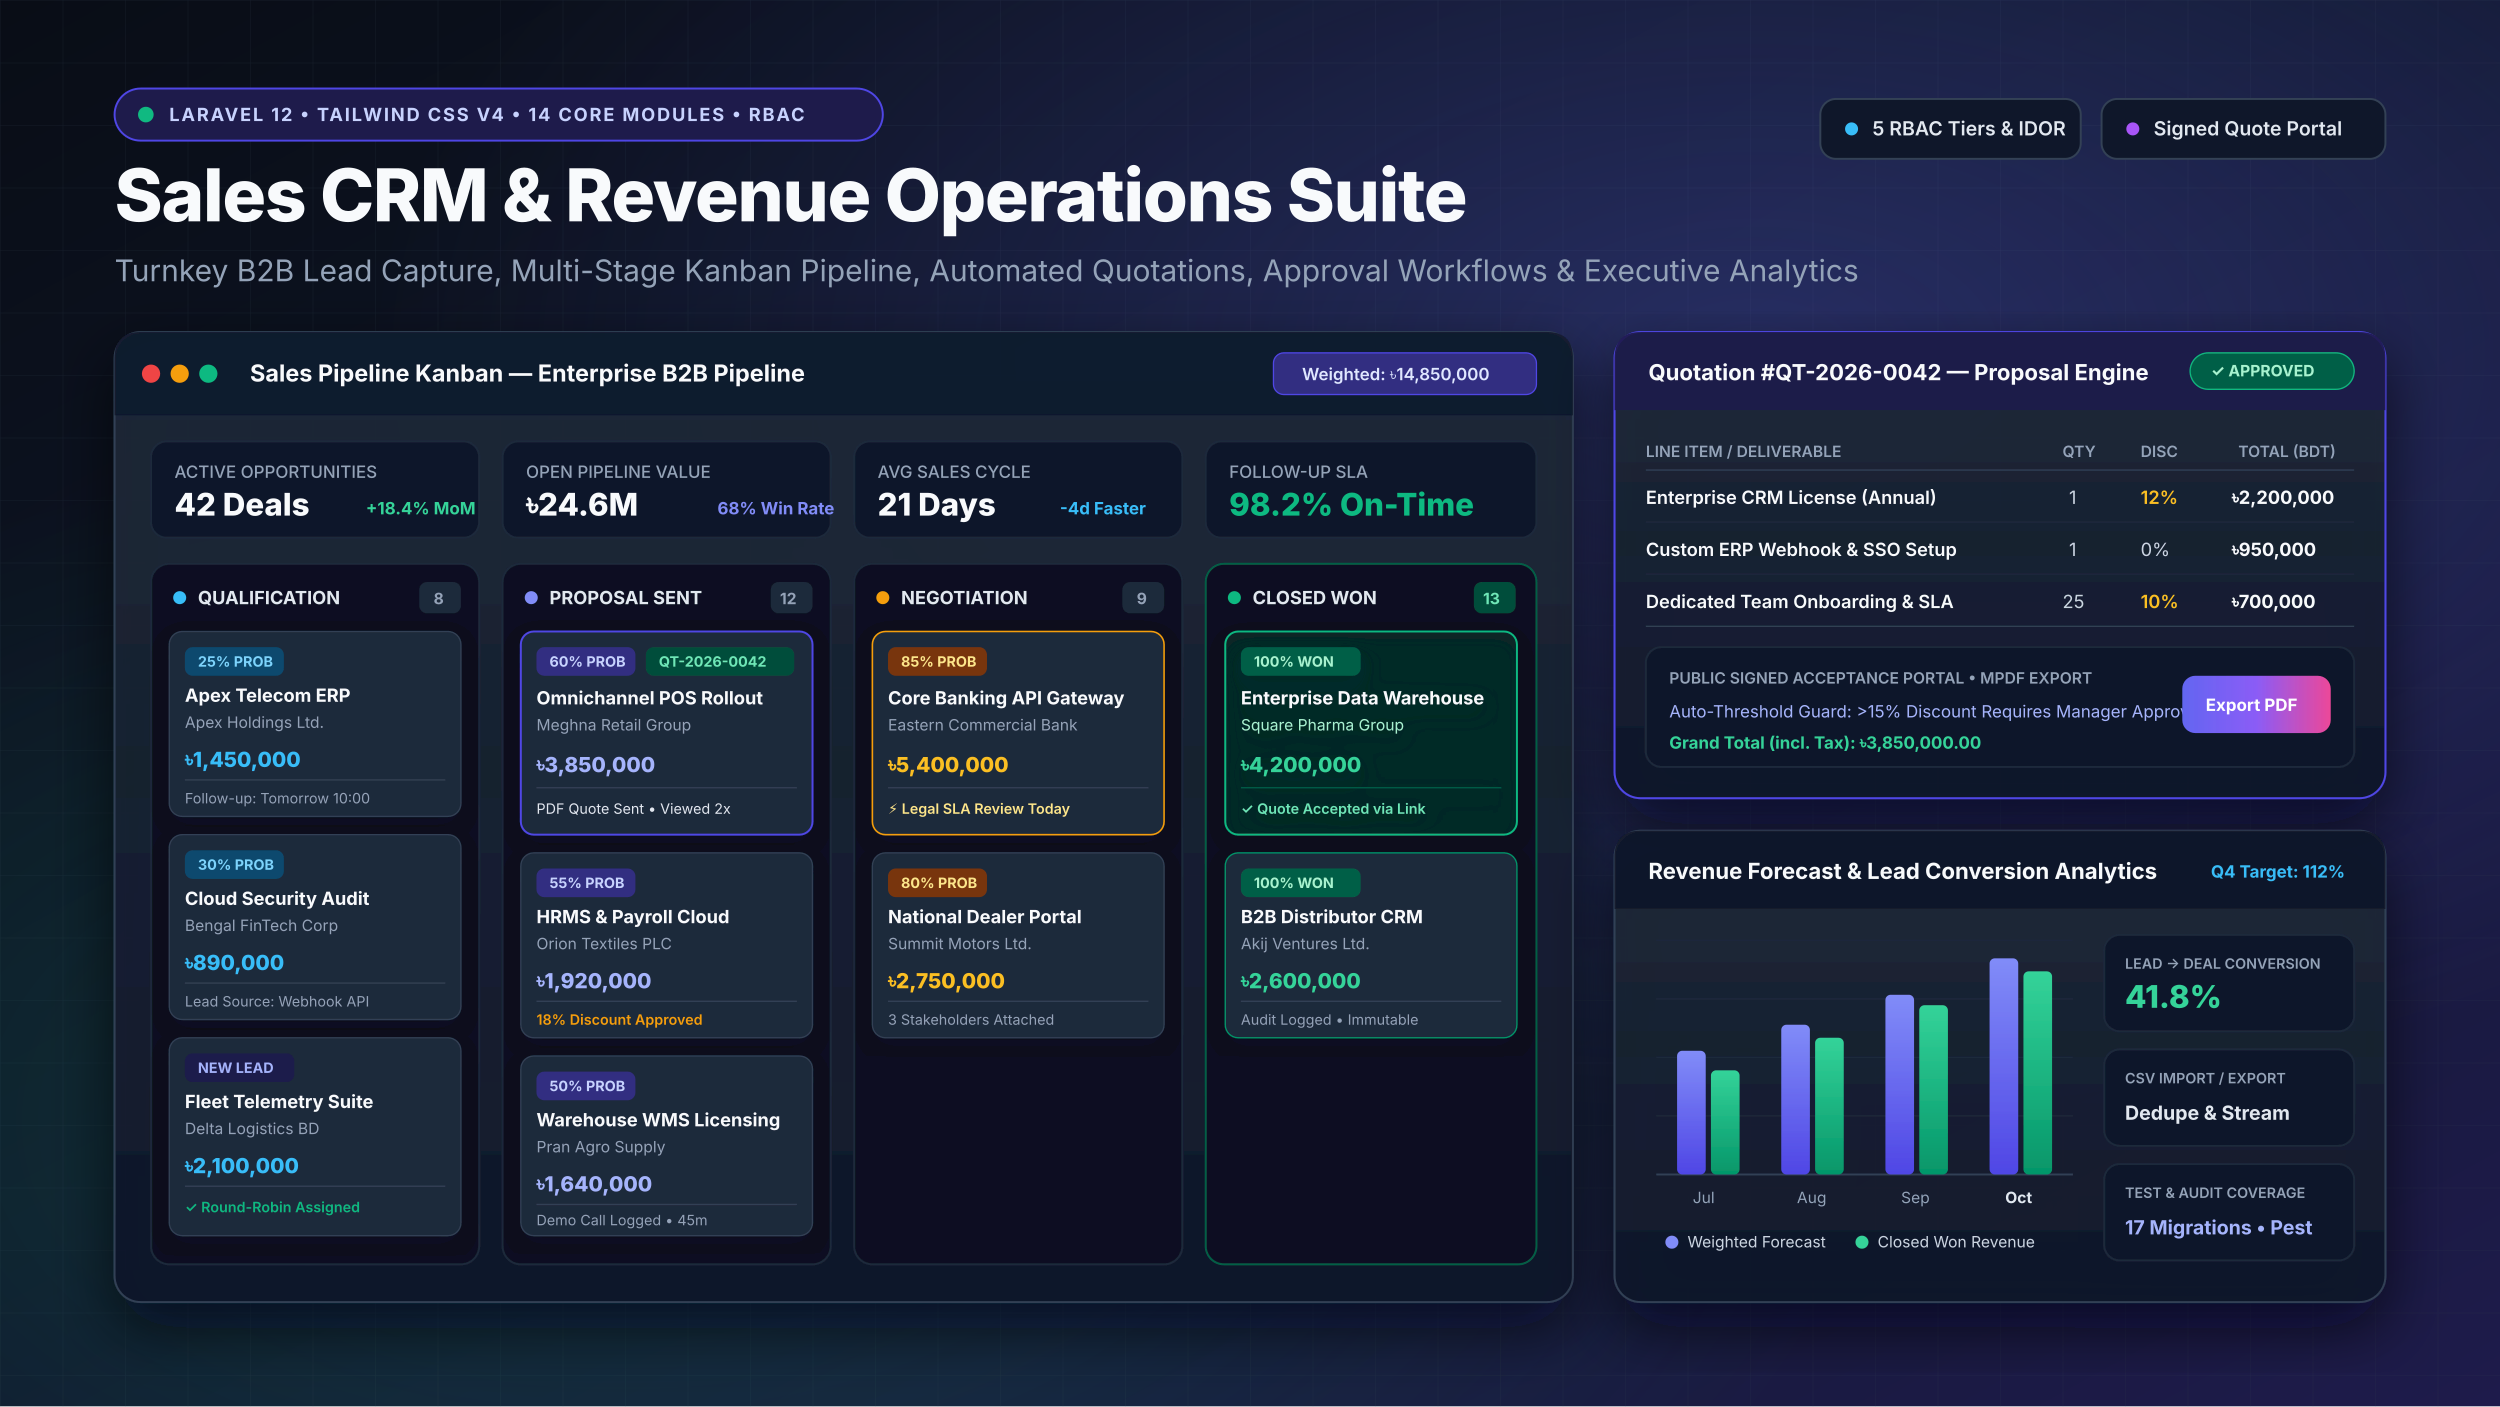
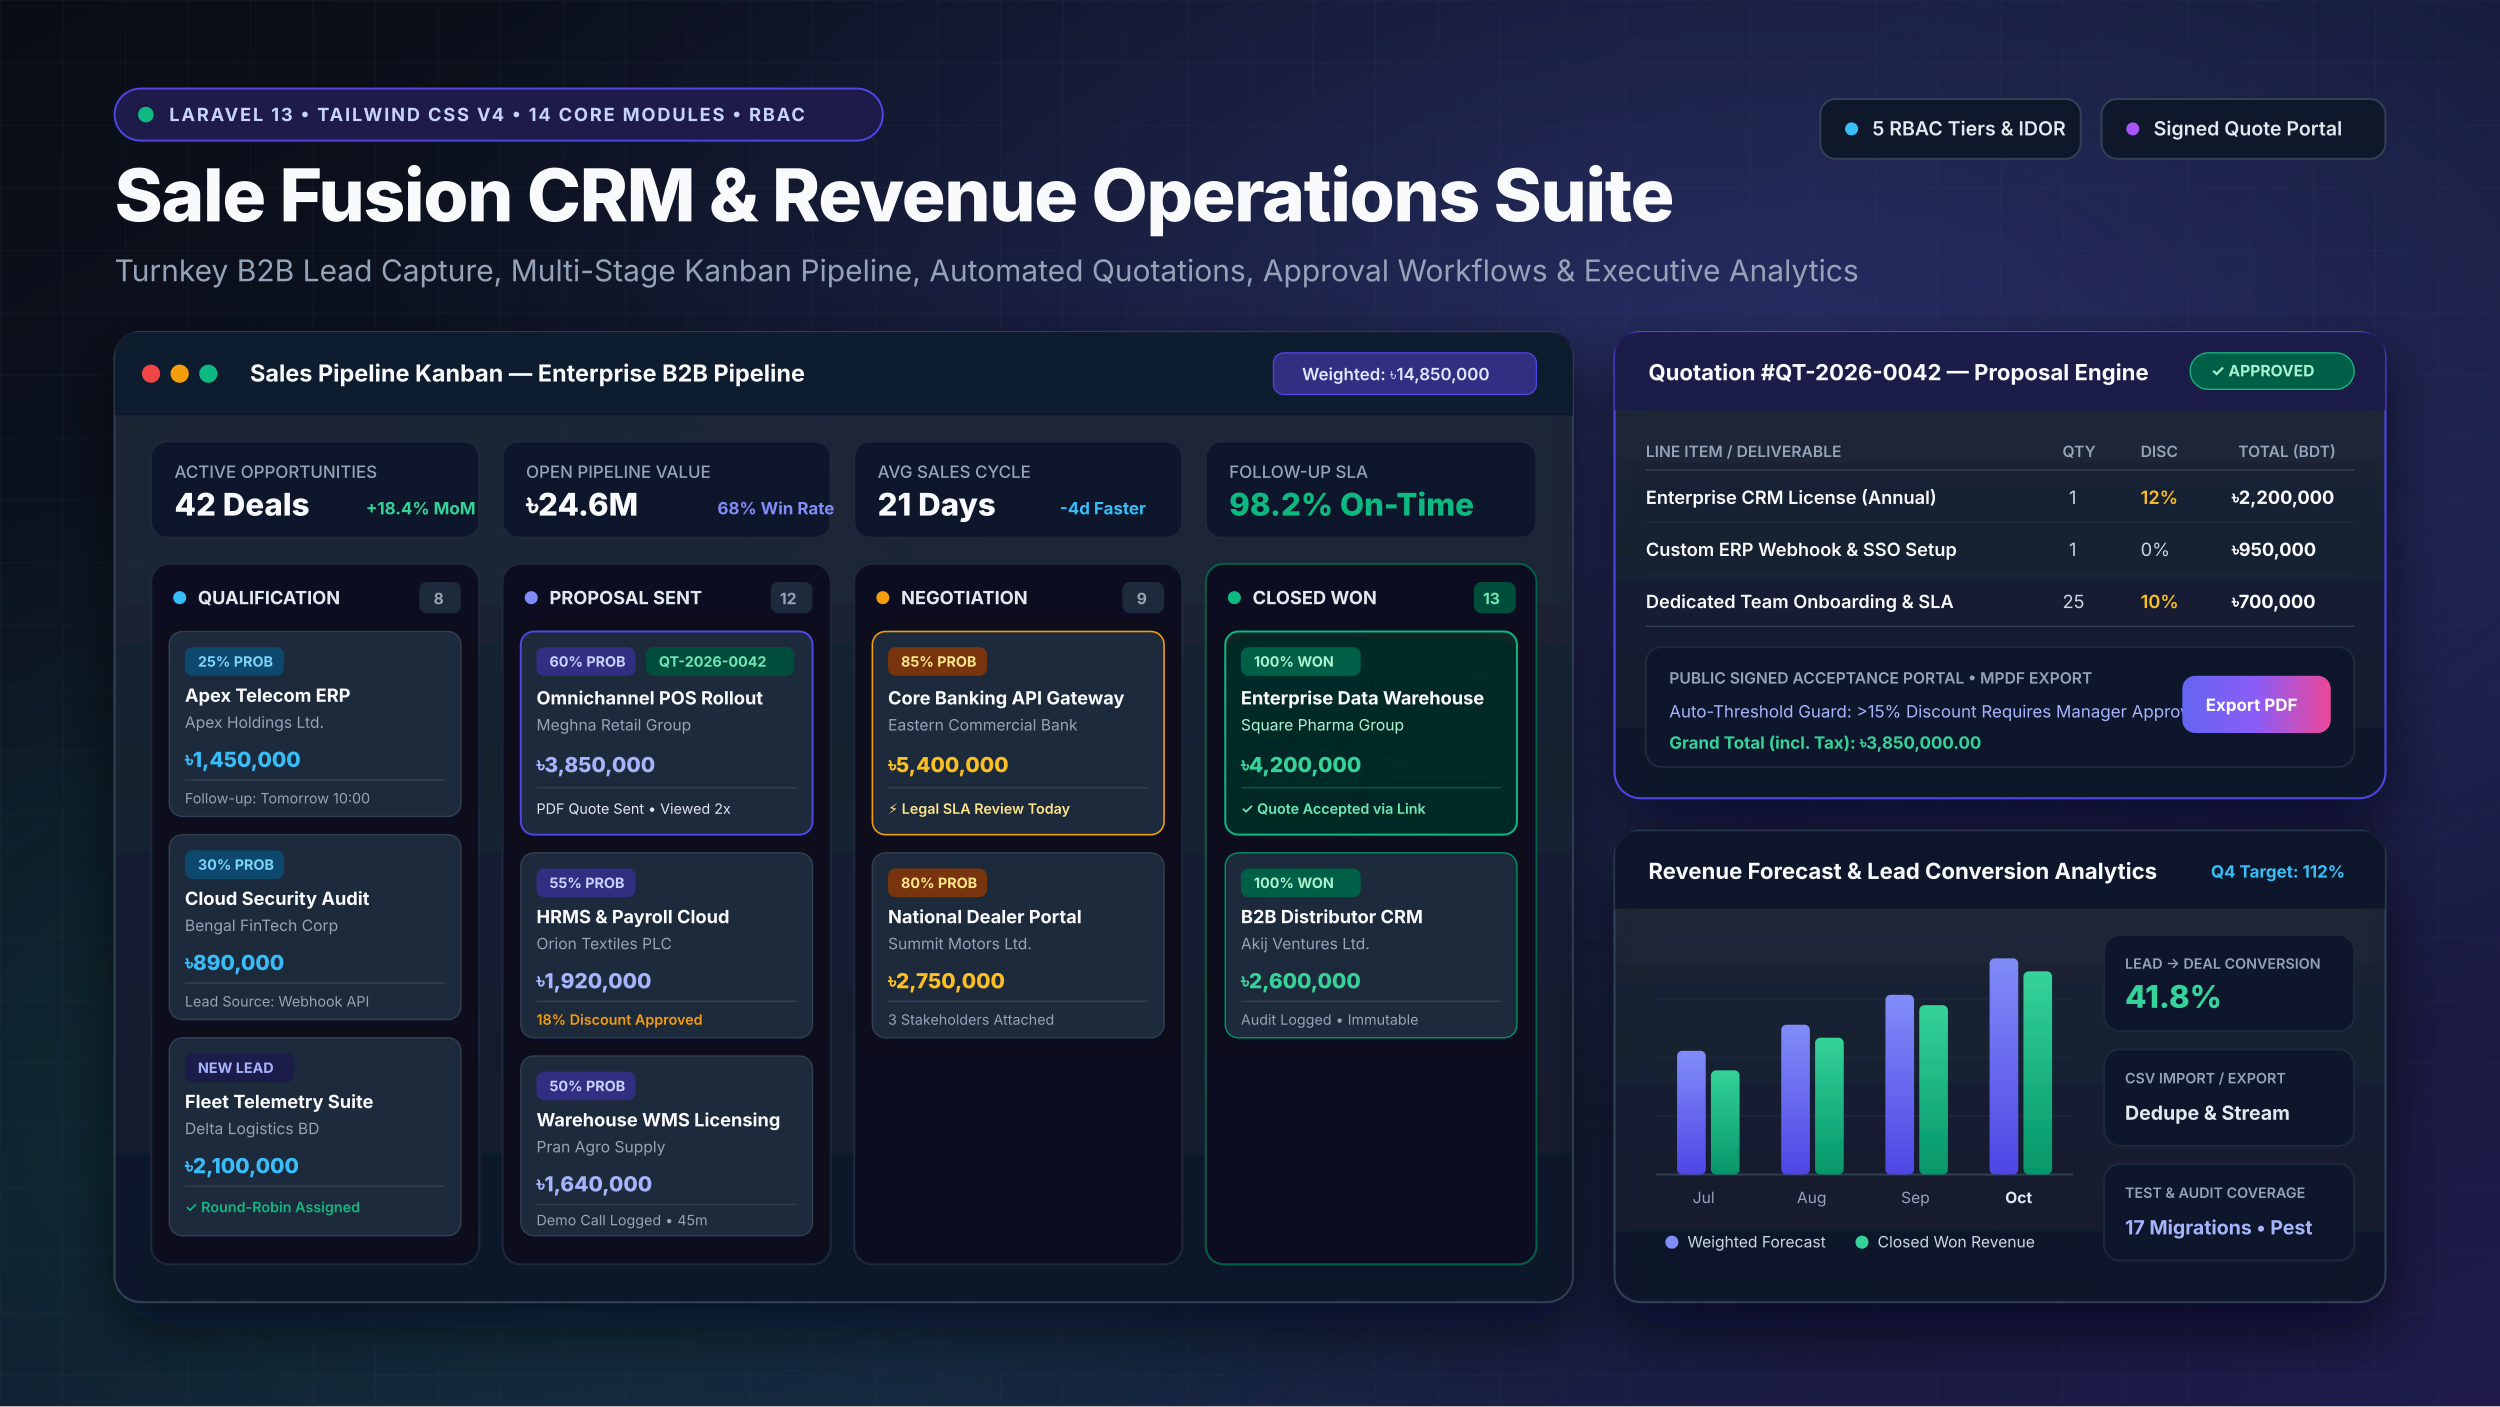
- <svg xmlns="http://www.w3.org/2000/svg" viewBox="0 0 1920 1080" width="1920" height="1080" role="img" aria-label="Sales CRM Marketplace Cover Banner">
+ <svg xmlns="http://www.w3.org/2000/svg" viewBox="0 0 1920 1080" width="1920" height="1080" role="img" aria-label="Sale Fusion CRM Marketplace Cover Banner">
  <defs>
    <linearGradient id="bgGrad" x1="0%" y1="0%" x2="100%" y2="100%">
      <stop offset="0%" stop-color="#090D16" />
      <stop offset="45%" stop-color="#0F172A" />
      <stop offset="100%" stop-color="#1E1B4B" />
    </linearGradient>
    <radialGradient id="glowIndigo" cx="70%" cy="25%" r="55%">
      <stop offset="0%" stop-color="#6366F1" stop-opacity="0.28" />
      <stop offset="100%" stop-color="#6366F1" stop-opacity="0" />
    </radialGradient>
    <radialGradient id="glowEmerald" cx="25%" cy="80%" r="50%">
      <stop offset="0%" stop-color="#10B981" stop-opacity="0.18" />
      <stop offset="100%" stop-color="#10B981" stop-opacity="0" />
    </radialGradient>
    <linearGradient id="cardGrad" x1="0%" y1="0%" x2="0%" y2="100%">
      <stop offset="0%" stop-color="#1E293B" stop-opacity="0.92" />
      <stop offset="100%" stop-color="#0F172A" stop-opacity="0.96" />
    </linearGradient>
    <linearGradient id="accentGrad" x1="0%" y1="0%" x2="100%" y2="0%">
      <stop offset="0%" stop-color="#6366F1" />
      <stop offset="50%" stop-color="#8B5CF6" />
      <stop offset="100%" stop-color="#EC4899" />
    </linearGradient>
    <linearGradient id="barGrad1" x1="0%" y1="0%" x2="0%" y2="100%">
      <stop offset="0%" stop-color="#818CF8" />
      <stop offset="100%" stop-color="#4F46E5" />
    </linearGradient>
    <linearGradient id="barGrad2" x1="0%" y1="0%" x2="0%" y2="100%">
      <stop offset="0%" stop-color="#34D399" />
      <stop offset="100%" stop-color="#059669" />
    </linearGradient>
    <filter id="shadowLg" x="-10%" y="-10%" width="125%" height="125%">
      <feDropShadow dx="0" dy="20" stdDeviation="24" flood-color="#020617" flood-opacity="0.65" />
    </filter>
    <filter id="shadowSm" x="-10%" y="-10%" width="120%" height="120%">
      <feDropShadow dx="0" dy="6" stdDeviation="8" flood-color="#020617" flood-opacity="0.4" />
    </filter>
    <pattern id="grid" width="48" height="48" patternUnits="userSpaceOnUse">
      <path d="M 48 0 L 0 0 0 48" fill="none" stroke="#334155" stroke-width="0.6" stroke-opacity="0.35" />
    </pattern>
  </defs>
  <rect width="1920" height="1080" fill="url(#bgGrad)" />
  <rect width="1920" height="1080" fill="url(#grid)" />
  <rect width="1920" height="1080" fill="url(#glowIndigo)" />
  <rect width="1920" height="1080" fill="url(#glowEmerald)" />
  <g transform="translate(88, 68)">
    <rect x="0" y="0" width="590" height="40" rx="20" fill="#1E1B4B" stroke="#4F46E5" stroke-width="1.5" />
    <circle cx="24" cy="20" r="6" fill="#10B981" />
-     <text x="42" y="25" fill="#C7D2FE" font-family="Inter, system-ui, -apple-system, sans-serif" font-size="14" font-weight="700" letter-spacing="1.4">LARAVEL 12 • TAILWIND CSS V4 • 14 CORE MODULES • RBAC</text>
-     <text x="0" y="102" fill="#F8FAFC" font-family="Inter, system-ui, -apple-system, sans-serif" font-size="56" font-weight="800" letter-spacing="-1">Sales CRM &amp; Revenue Operations Suite</text>
+     <text x="42" y="25" fill="#C7D2FE" font-family="Inter, system-ui, -apple-system, sans-serif" font-size="14" font-weight="700" letter-spacing="1.4">LARAVEL 13 • TAILWIND CSS V4 • 14 CORE MODULES • RBAC</text>
+     <text x="0" y="102" fill="#F8FAFC" font-family="Inter, system-ui, -apple-system, sans-serif" font-size="56" font-weight="800" letter-spacing="-1">Sale Fusion CRM &amp; Revenue Operations Suite</text>
    <text x="0" y="148" fill="#94A3B8" font-family="Inter, system-ui, -apple-system, sans-serif" font-size="23" font-weight="400">Turnkey B2B Lead Capture, Multi-Stage Kanban Pipeline, Automated Quotations, Approval Workflows &amp; Executive Analytics</text>
    <g transform="translate(1310, 8)">
      <rect x="0" y="0" width="200" height="46" rx="12" fill="#0F172A" stroke="#334155" stroke-width="1.5" />
      <circle cx="24" cy="23" r="5" fill="#38BDF8" />
      <text x="40" y="28" fill="#E2E8F0" font-family="Inter, system-ui, sans-serif" font-size="15" font-weight="600">5 RBAC Tiers &amp; IDOR</text>
      <rect x="216" y="0" width="218" height="46" rx="12" fill="#0F172A" stroke="#334155" stroke-width="1.5" />
      <circle cx="240" cy="23" r="5" fill="#A855F7" />
      <text x="256" y="28" fill="#E2E8F0" font-family="Inter, system-ui, sans-serif" font-size="15" font-weight="600">Signed Quote Portal</text>
    </g>
  </g>
  <g transform="translate(88, 255)" filter="url(#shadowLg)">
    <rect x="0" y="0" width="1120" height="745" rx="20" fill="url(#cardGrad)" stroke="#334155" stroke-width="1.5" />
    <path d="M 0 20 Q 0 0 20 0 L 1100 0 Q 1120 0 1120 20 L 1120 64 L 0 64 Z" fill="#0F172A" opacity="0.85" />
    <circle cx="28" cy="32" r="7" fill="#EF4444" />
    <circle cx="50" cy="32" r="7" fill="#F59E0B" />
    <circle cx="72" cy="32" r="7" fill="#10B981" />
    <text x="104" y="38" fill="#F8FAFC" font-family="Inter, system-ui, sans-serif" font-size="18" font-weight="700">Sales Pipeline Kanban — Enterprise B2B Pipeline</text>
    <rect x="890" y="16" width="202" height="32" rx="8" fill="#312E81" stroke="#4F46E5" stroke-width="1" />
    <text x="912" y="37" fill="#E0E7FF" font-family="Inter, system-ui, sans-serif" font-size="13" font-weight="600">Weighted: ৳14,850,000</text>
    <g transform="translate(28, 84)">
      <rect x="0" y="0" width="252" height="74" rx="12" fill="#0F172A" stroke="#1E293B" stroke-width="1.5" />
      <text x="18" y="28" fill="#94A3B8" font-family="Inter, system-ui, sans-serif" font-size="13" font-weight="500">ACTIVE OPPORTUNITIES</text>
      <text x="18" y="57" fill="#F8FAFC" font-family="Inter, system-ui, sans-serif" font-size="24" font-weight="800">42 Deals</text>
      <text x="165" y="56" fill="#34D399" font-family="Inter, system-ui, sans-serif" font-size="13" font-weight="700">+18.4% MoM</text>
      <rect x="270" y="0" width="252" height="74" rx="12" fill="#0F172A" stroke="#1E293B" stroke-width="1.5" />
      <text x="288" y="28" fill="#94A3B8" font-family="Inter, system-ui, sans-serif" font-size="13" font-weight="500">OPEN PIPELINE VALUE</text>
      <text x="288" y="57" fill="#F8FAFC" font-family="Inter, system-ui, sans-serif" font-size="24" font-weight="800">৳24.6M</text>
      <text x="435" y="56" fill="#818CF8" font-family="Inter, system-ui, sans-serif" font-size="13" font-weight="700">68% Win Rate</text>
      <rect x="540" y="0" width="252" height="74" rx="12" fill="#0F172A" stroke="#1E293B" stroke-width="1.5" />
      <text x="558" y="28" fill="#94A3B8" font-family="Inter, system-ui, sans-serif" font-size="13" font-weight="500">AVG SALES CYCLE</text>
      <text x="558" y="57" fill="#F8FAFC" font-family="Inter, system-ui, sans-serif" font-size="24" font-weight="800">21 Days</text>
      <text x="698" y="56" fill="#38BDF8" font-family="Inter, system-ui, sans-serif" font-size="13" font-weight="700">-4d Faster</text>
      <rect x="810" y="0" width="254" height="74" rx="12" fill="#0F172A" stroke="#1E293B" stroke-width="1.5" />
      <text x="828" y="28" fill="#94A3B8" font-family="Inter, system-ui, sans-serif" font-size="13" font-weight="500">FOLLOW-UP SLA</text>
      <text x="828" y="57" fill="#10B981" font-family="Inter, system-ui, sans-serif" font-size="24" font-weight="800">98.2% On-Time</text>
    </g>
    <g transform="translate(28, 178)">
      <rect x="0" y="0" width="252" height="538" rx="14" fill="#0B1120" stroke="#1E293B" stroke-width="1.5" />
      <circle cx="22" cy="26" r="5" fill="#38BDF8" />
      <text x="36" y="31" fill="#E2E8F0" font-family="Inter, system-ui, sans-serif" font-size="14" font-weight="700">QUALIFICATION</text>
      <rect x="206" y="14" width="32" height="24" rx="6" fill="#1E293B" />
      <text x="217" y="31" fill="#94A3B8" font-family="Inter, system-ui, sans-serif" font-size="12" font-weight="700">8</text>
      <g transform="translate(14, 52)" filter="url(#shadowSm)">
        <rect x="0" y="0" width="224" height="142" rx="10" fill="#1E293B" stroke="#334155" stroke-width="1" />
        <rect x="12" y="12" width="76" height="22" rx="6" fill="#0C4A6E" />
        <text x="22" y="27" fill="#7DD3FC" font-family="Inter, system-ui, sans-serif" font-size="11" font-weight="700">25% PROB</text>
        <text x="12" y="54" fill="#F8FAFC" font-family="Inter, system-ui, sans-serif" font-size="14" font-weight="700">Apex Telecom ERP</text>
        <text x="12" y="74" fill="#94A3B8" font-family="Inter, system-ui, sans-serif" font-size="12">Apex Holdings Ltd.</text>
        <text x="12" y="104" fill="#38BDF8" font-family="Inter, system-ui, sans-serif" font-size="16" font-weight="800">৳1,450,000</text>
        <line x1="12" y1="114" x2="212" y2="114" stroke="#334155" stroke-width="1" />
        <text x="12" y="132" fill="#94A3B8" font-family="Inter, system-ui, sans-serif" font-size="11">Follow-up: Tomorrow 10:00</text>
      </g>
      <g transform="translate(14, 208)" filter="url(#shadowSm)">
        <rect x="0" y="0" width="224" height="142" rx="10" fill="#1E293B" stroke="#334155" stroke-width="1" />
        <rect x="12" y="12" width="76" height="22" rx="6" fill="#0C4A6E" />
        <text x="22" y="27" fill="#7DD3FC" font-family="Inter, system-ui, sans-serif" font-size="11" font-weight="700">30% PROB</text>
        <text x="12" y="54" fill="#F8FAFC" font-family="Inter, system-ui, sans-serif" font-size="14" font-weight="700">Cloud Security Audit</text>
        <text x="12" y="74" fill="#94A3B8" font-family="Inter, system-ui, sans-serif" font-size="12">Bengal FinTech Corp</text>
        <text x="12" y="104" fill="#38BDF8" font-family="Inter, system-ui, sans-serif" font-size="16" font-weight="800">৳890,000</text>
        <line x1="12" y1="114" x2="212" y2="114" stroke="#334155" stroke-width="1" />
        <text x="12" y="132" fill="#94A3B8" font-family="Inter, system-ui, sans-serif" font-size="11">Lead Source: Webhook API</text>
      </g>
      <g transform="translate(14, 364)" filter="url(#shadowSm)">
        <rect x="0" y="0" width="224" height="152" rx="10" fill="#1E293B" stroke="#334155" stroke-width="1" />
        <rect x="12" y="12" width="84" height="22" rx="6" fill="#1E1B4B" />
        <text x="22" y="27" fill="#A5B4FC" font-family="Inter, system-ui, sans-serif" font-size="11" font-weight="700">NEW LEAD</text>
        <text x="12" y="54" fill="#F8FAFC" font-family="Inter, system-ui, sans-serif" font-size="14" font-weight="700">Fleet Telemetry Suite</text>
        <text x="12" y="74" fill="#94A3B8" font-family="Inter, system-ui, sans-serif" font-size="12">Delta Logistics BD</text>
        <text x="12" y="104" fill="#38BDF8" font-family="Inter, system-ui, sans-serif" font-size="16" font-weight="800">৳2,100,000</text>
        <line x1="12" y1="114" x2="212" y2="114" stroke="#334155" stroke-width="1" />
        <text x="12" y="134" fill="#10B981" font-family="Inter, system-ui, sans-serif" font-size="11" font-weight="600">✓ Round-Robin Assigned</text>
      </g>
    </g>
    <g transform="translate(298, 178)">
      <rect x="0" y="0" width="252" height="538" rx="14" fill="#0B1120" stroke="#1E293B" stroke-width="1.5" />
      <circle cx="22" cy="26" r="5" fill="#818CF8" />
      <text x="36" y="31" fill="#E2E8F0" font-family="Inter, system-ui, sans-serif" font-size="14" font-weight="700">PROPOSAL SENT</text>
      <rect x="206" y="14" width="32" height="24" rx="6" fill="#1E293B" />
      <text x="213" y="31" fill="#94A3B8" font-family="Inter, system-ui, sans-serif" font-size="12" font-weight="700">12</text>
      <g transform="translate(14, 52)" filter="url(#shadowSm)">
        <rect x="0" y="0" width="224" height="156" rx="10" fill="#1E293B" stroke="#4F46E5" stroke-width="1.5" />
        <rect x="12" y="12" width="76" height="22" rx="6" fill="#312E81" />
        <text x="22" y="27" fill="#C7D2FE" font-family="Inter, system-ui, sans-serif" font-size="11" font-weight="700">60% PROB</text>
        <rect x="96" y="12" width="114" height="22" rx="6" fill="#064E3B" />
        <text x="106" y="27" fill="#6EE7B7" font-family="Inter, system-ui, sans-serif" font-size="11" font-weight="700">QT-2026-0042</text>
        <text x="12" y="56" fill="#F8FAFC" font-family="Inter, system-ui, sans-serif" font-size="14" font-weight="700">Omnichannel POS Rollout</text>
        <text x="12" y="76" fill="#94A3B8" font-family="Inter, system-ui, sans-serif" font-size="12">Meghna Retail Group</text>
        <text x="12" y="108" fill="#A5B4FC" font-family="Inter, system-ui, sans-serif" font-size="16" font-weight="800">৳3,850,000</text>
        <line x1="12" y1="120" x2="212" y2="120" stroke="#334155" stroke-width="1" />
        <text x="12" y="140" fill="#E2E8F0" font-family="Inter, system-ui, sans-serif" font-size="11">PDF Quote Sent • Viewed 2x</text>
      </g>
      <g transform="translate(14, 222)" filter="url(#shadowSm)">
        <rect x="0" y="0" width="224" height="142" rx="10" fill="#1E293B" stroke="#334155" stroke-width="1" />
        <rect x="12" y="12" width="76" height="22" rx="6" fill="#312E81" />
        <text x="22" y="27" fill="#C7D2FE" font-family="Inter, system-ui, sans-serif" font-size="11" font-weight="700">55% PROB</text>
        <text x="12" y="54" fill="#F8FAFC" font-family="Inter, system-ui, sans-serif" font-size="14" font-weight="700">HRMS &amp; Payroll Cloud</text>
        <text x="12" y="74" fill="#94A3B8" font-family="Inter, system-ui, sans-serif" font-size="12">Orion Textiles PLC</text>
        <text x="12" y="104" fill="#A5B4FC" font-family="Inter, system-ui, sans-serif" font-size="16" font-weight="800">৳1,920,000</text>
        <line x1="12" y1="114" x2="212" y2="114" stroke="#334155" stroke-width="1" />
        <text x="12" y="132" fill="#F59E0B" font-family="Inter, system-ui, sans-serif" font-size="11" font-weight="600">18% Discount Approved</text>
      </g>
      <g transform="translate(14, 378)" filter="url(#shadowSm)">
        <rect x="0" y="0" width="224" height="138" rx="10" fill="#1E293B" stroke="#334155" stroke-width="1" />
        <rect x="12" y="12" width="76" height="22" rx="6" fill="#312E81" />
        <text x="22" y="27" fill="#C7D2FE" font-family="Inter, system-ui, sans-serif" font-size="11" font-weight="700">50% PROB</text>
        <text x="12" y="54" fill="#F8FAFC" font-family="Inter, system-ui, sans-serif" font-size="14" font-weight="700">Warehouse WMS Licensing</text>
        <text x="12" y="74" fill="#94A3B8" font-family="Inter, system-ui, sans-serif" font-size="12">Pran Agro Supply</text>
        <text x="12" y="104" fill="#A5B4FC" font-family="Inter, system-ui, sans-serif" font-size="16" font-weight="800">৳1,640,000</text>
        <line x1="12" y1="114" x2="212" y2="114" stroke="#334155" stroke-width="1" />
        <text x="12" y="130" fill="#94A3B8" font-family="Inter, system-ui, sans-serif" font-size="11">Demo Call Logged • 45m</text>
      </g>
    </g>
    <g transform="translate(568, 178)">
      <rect x="0" y="0" width="252" height="538" rx="14" fill="#0B1120" stroke="#1E293B" stroke-width="1.5" />
      <circle cx="22" cy="26" r="5" fill="#F59E0B" />
      <text x="36" y="31" fill="#E2E8F0" font-family="Inter, system-ui, sans-serif" font-size="14" font-weight="700">NEGOTIATION</text>
      <rect x="206" y="14" width="32" height="24" rx="6" fill="#1E293B" />
      <text x="217" y="31" fill="#94A3B8" font-family="Inter, system-ui, sans-serif" font-size="12" font-weight="700">9</text>
      <g transform="translate(14, 52)" filter="url(#shadowSm)">
        <rect x="0" y="0" width="224" height="156" rx="10" fill="#1E293B" stroke="#F59E0B" stroke-width="1.2" />
        <rect x="12" y="12" width="76" height="22" rx="6" fill="#78350F" />
        <text x="22" y="27" fill="#FDE68A" font-family="Inter, system-ui, sans-serif" font-size="11" font-weight="700">85% PROB</text>
        <text x="12" y="56" fill="#F8FAFC" font-family="Inter, system-ui, sans-serif" font-size="14" font-weight="700">Core Banking API Gateway</text>
        <text x="12" y="76" fill="#94A3B8" font-family="Inter, system-ui, sans-serif" font-size="12">Eastern Commercial Bank</text>
        <text x="12" y="108" fill="#FBBF24" font-family="Inter, system-ui, sans-serif" font-size="16" font-weight="800">৳5,400,000</text>
        <line x1="12" y1="120" x2="212" y2="120" stroke="#334155" stroke-width="1" />
        <text x="12" y="140" fill="#FDE68A" font-family="Inter, system-ui, sans-serif" font-size="11" font-weight="600">⚡ Legal SLA Review Today</text>
      </g>
      <g transform="translate(14, 222)" filter="url(#shadowSm)">
        <rect x="0" y="0" width="224" height="142" rx="10" fill="#1E293B" stroke="#334155" stroke-width="1" />
        <rect x="12" y="12" width="76" height="22" rx="6" fill="#78350F" />
        <text x="22" y="27" fill="#FDE68A" font-family="Inter, system-ui, sans-serif" font-size="11" font-weight="700">80% PROB</text>
        <text x="12" y="54" fill="#F8FAFC" font-family="Inter, system-ui, sans-serif" font-size="14" font-weight="700">National Dealer Portal</text>
        <text x="12" y="74" fill="#94A3B8" font-family="Inter, system-ui, sans-serif" font-size="12">Summit Motors Ltd.</text>
        <text x="12" y="104" fill="#FBBF24" font-family="Inter, system-ui, sans-serif" font-size="16" font-weight="800">৳2,750,000</text>
        <line x1="12" y1="114" x2="212" y2="114" stroke="#334155" stroke-width="1" />
        <text x="12" y="132" fill="#94A3B8" font-family="Inter, system-ui, sans-serif" font-size="11">3 Stakeholders Attached</text>
      </g>
    </g>
    <g transform="translate(838, 178)">
      <rect x="0" y="0" width="254" height="538" rx="14" fill="#0B1120" stroke="#065F46" stroke-width="1.5" />
      <circle cx="22" cy="26" r="5" fill="#10B981" />
      <text x="36" y="31" fill="#E2E8F0" font-family="Inter, system-ui, sans-serif" font-size="14" font-weight="700">CLOSED WON</text>
      <rect x="206" y="14" width="32" height="24" rx="6" fill="#064E3B" />
      <text x="213" y="31" fill="#6EE7B7" font-family="Inter, system-ui, sans-serif" font-size="12" font-weight="700">13</text>
      <g transform="translate(15, 52)" filter="url(#shadowSm)">
        <rect x="0" y="0" width="224" height="156" rx="10" fill="#064E3B" fill-opacity="0.35" stroke="#10B981" stroke-width="1.5" />
        <rect x="12" y="12" width="92" height="22" rx="6" fill="#065F46" />
        <text x="22" y="27" fill="#A7F3D0" font-family="Inter, system-ui, sans-serif" font-size="11" font-weight="700">100% WON</text>
        <text x="12" y="56" fill="#F8FAFC" font-family="Inter, system-ui, sans-serif" font-size="14" font-weight="700">Enterprise Data Warehouse</text>
        <text x="12" y="76" fill="#A7F3D0" font-family="Inter, system-ui, sans-serif" font-size="12">Square Pharma Group</text>
        <text x="12" y="108" fill="#34D399" font-family="Inter, system-ui, sans-serif" font-size="16" font-weight="800">৳4,200,000</text>
        <line x1="12" y1="120" x2="212" y2="120" stroke="#065F46" stroke-width="1" />
        <text x="12" y="140" fill="#6EE7B7" font-family="Inter, system-ui, sans-serif" font-size="11" font-weight="600">✓ Quote Accepted via Link</text>
      </g>
      <g transform="translate(15, 222)" filter="url(#shadowSm)">
        <rect x="0" y="0" width="224" height="142" rx="10" fill="#1E293B" stroke="#059669" stroke-width="1" />
        <rect x="12" y="12" width="92" height="22" rx="6" fill="#065F46" />
        <text x="22" y="27" fill="#A7F3D0" font-family="Inter, system-ui, sans-serif" font-size="11" font-weight="700">100% WON</text>
        <text x="12" y="54" fill="#F8FAFC" font-family="Inter, system-ui, sans-serif" font-size="14" font-weight="700">B2B Distributor CRM</text>
        <text x="12" y="74" fill="#94A3B8" font-family="Inter, system-ui, sans-serif" font-size="12">Akij Ventures Ltd.</text>
        <text x="12" y="104" fill="#34D399" font-family="Inter, system-ui, sans-serif" font-size="16" font-weight="800">৳2,600,000</text>
        <line x1="12" y1="114" x2="212" y2="114" stroke="#334155" stroke-width="1" />
        <text x="12" y="132" fill="#94A3B8" font-family="Inter, system-ui, sans-serif" font-size="11">Audit Logged • Immutable</text>
      </g>
    </g>
  </g>
  <g transform="translate(1240, 255)" filter="url(#shadowLg)">
    <rect x="0" y="0" width="592" height="358" rx="20" fill="url(#cardGrad)" stroke="#4F46E5" stroke-width="1.5" />
    <path d="M 0 20 Q 0 0 20 0 L 572 0 Q 592 0 592 20 L 592 60 L 0 60 Z" fill="#1E1B4B" opacity="0.9" />
    <text x="26" y="37" fill="#F8FAFC" font-family="Inter, system-ui, sans-serif" font-size="17" font-weight="700">Quotation #QT-2026-0042 — Proposal Engine</text>
    <rect x="442" y="16" width="126" height="28" rx="14" fill="#065F46" stroke="#10B981" stroke-width="1" />
    <text x="458" y="34" fill="#A7F3D0" font-family="Inter, system-ui, sans-serif" font-size="12" font-weight="700">✓ APPROVED</text>
    <g transform="translate(24, 78)">
      <text x="0" y="18" fill="#94A3B8" font-family="Inter, system-ui, sans-serif" font-size="12" font-weight="600">LINE ITEM / DELIVERABLE</text>
      <text x="320" y="18" fill="#94A3B8" font-family="Inter, system-ui, sans-serif" font-size="12" font-weight="600">QTY</text>
      <text x="380" y="18" fill="#94A3B8" font-family="Inter, system-ui, sans-serif" font-size="12" font-weight="600">DISC</text>
      <text x="455" y="18" fill="#94A3B8" font-family="Inter, system-ui, sans-serif" font-size="12" font-weight="600">TOTAL (BDT)</text>
      <line x1="0" y1="28" x2="544" y2="28" stroke="#334155" stroke-width="1" />
      <text x="0" y="54" fill="#F8FAFC" font-family="Inter, system-ui, sans-serif" font-size="14" font-weight="600">Enterprise CRM License (Annual)</text>
      <text x="325" y="54" fill="#CBD5E1" font-family="Inter, system-ui, sans-serif" font-size="14">1</text>
      <text x="380" y="54" fill="#FBBF24" font-family="Inter, system-ui, sans-serif" font-size="14" font-weight="600">12%</text>
      <text x="450" y="54" fill="#F8FAFC" font-family="Inter, system-ui, sans-serif" font-size="14" font-weight="700">৳2,200,000</text>
      <line x1="0" y1="68" x2="544" y2="68" stroke="#1E293B" stroke-width="1" />
      <text x="0" y="94" fill="#F8FAFC" font-family="Inter, system-ui, sans-serif" font-size="14" font-weight="600">Custom ERP Webhook &amp; SSO Setup</text>
      <text x="325" y="94" fill="#CBD5E1" font-family="Inter, system-ui, sans-serif" font-size="14">1</text>
      <text x="380" y="94" fill="#CBD5E1" font-family="Inter, system-ui, sans-serif" font-size="14">0%</text>
      <text x="450" y="94" fill="#F8FAFC" font-family="Inter, system-ui, sans-serif" font-size="14" font-weight="700">৳950,000</text>
      <line x1="0" y1="108" x2="544" y2="108" stroke="#1E293B" stroke-width="1" />
      <text x="0" y="134" fill="#F8FAFC" font-family="Inter, system-ui, sans-serif" font-size="14" font-weight="600">Dedicated Team Onboarding &amp; SLA</text>
      <text x="320" y="134" fill="#CBD5E1" font-family="Inter, system-ui, sans-serif" font-size="14">25</text>
      <text x="380" y="134" fill="#FBBF24" font-family="Inter, system-ui, sans-serif" font-size="14" font-weight="600">10%</text>
      <text x="450" y="134" fill="#F8FAFC" font-family="Inter, system-ui, sans-serif" font-size="14" font-weight="700">৳700,000</text>
      <line x1="0" y1="148" x2="544" y2="148" stroke="#334155" stroke-width="1" />
      <rect x="0" y="164" width="544" height="92" rx="12" fill="#0F172A" stroke="#1E293B" stroke-width="1.5" />
      <text x="18" y="192" fill="#94A3B8" font-family="Inter, system-ui, sans-serif" font-size="12" font-weight="600">PUBLIC SIGNED ACCEPTANCE PORTAL • MPDF EXPORT</text>
      <text x="18" y="218" fill="#A5B4FC" font-family="Inter, system-ui, sans-serif" font-size="13">Auto-Threshold Guard: &gt;15% Discount Requires Manager Approval</text>
      <text x="18" y="242" fill="#34D399" font-family="Inter, system-ui, sans-serif" font-size="13" font-weight="700">Grand Total (incl. Tax): ৳3,850,000.00</text>
      <rect x="412" y="186" width="114" height="44" rx="10" fill="url(#accentGrad)" />
      <text x="430" y="213" fill="#FFFFFF" font-family="Inter, system-ui, sans-serif" font-size="13" font-weight="700">Export PDF</text>
    </g>
  </g>
  <g transform="translate(1240, 638)" filter="url(#shadowLg)">
    <rect x="0" y="0" width="592" height="362" rx="20" fill="url(#cardGrad)" stroke="#334155" stroke-width="1.5" />
    <path d="M 0 20 Q 0 0 20 0 L 572 0 Q 592 0 592 20 L 592 60 L 0 60 Z" fill="#0F172A" opacity="0.9" />
    <text x="26" y="37" fill="#F8FAFC" font-family="Inter, system-ui, sans-serif" font-size="17" font-weight="700">Revenue Forecast &amp; Lead Conversion Analytics</text>
    <text x="458" y="36" fill="#38BDF8" font-family="Inter, system-ui, sans-serif" font-size="13" font-weight="700">Q4 Target: 112%</text>
    <g transform="translate(32, 84)">
      <line x1="0" y1="0" x2="320" y2="0" stroke="#1E293B" stroke-width="1" />
      <line x1="0" y1="45" x2="320" y2="45" stroke="#1E293B" stroke-width="1" />
      <line x1="0" y1="90" x2="320" y2="90" stroke="#1E293B" stroke-width="1" />
      <line x1="0" y1="135" x2="320" y2="135" stroke="#1E293B" stroke-width="1" />
      <line x1="0" y1="180" x2="320" y2="180" stroke="#334155" stroke-width="1.5" />
      <rect x="16" y="85" width="22" height="95" rx="4" fill="url(#barGrad1)" />
      <rect x="42" y="100" width="22" height="80" rx="4" fill="url(#barGrad2)" />
      <text x="28" y="202" fill="#94A3B8" font-family="Inter, system-ui, sans-serif" font-size="12">Jul</text>
      <rect x="96" y="65" width="22" height="115" rx="4" fill="url(#barGrad1)" />
      <rect x="122" y="75" width="22" height="105" rx="4" fill="url(#barGrad2)" />
      <text x="108" y="202" fill="#94A3B8" font-family="Inter, system-ui, sans-serif" font-size="12">Aug</text>
      <rect x="176" y="42" width="22" height="138" rx="4" fill="url(#barGrad1)" />
      <rect x="202" y="50" width="22" height="130" rx="4" fill="url(#barGrad2)" />
      <text x="188" y="202" fill="#94A3B8" font-family="Inter, system-ui, sans-serif" font-size="12">Sep</text>
      <rect x="256" y="14" width="22" height="166" rx="4" fill="url(#barGrad1)" />
      <rect x="282" y="24" width="22" height="156" rx="4" fill="url(#barGrad2)" />
      <text x="268" y="202" fill="#E2E8F0" font-family="Inter, system-ui, sans-serif" font-size="12" font-weight="700">Oct</text>
      <circle cx="12" cy="232" r="5" fill="#818CF8" />
      <text x="24" y="236" fill="#CBD5E1" font-family="Inter, system-ui, sans-serif" font-size="12">Weighted Forecast</text>
      <circle cx="158" cy="232" r="5" fill="#34D399" />
      <text x="170" y="236" fill="#CBD5E1" font-family="Inter, system-ui, sans-serif" font-size="12">Closed Won Revenue</text>
    </g>
    <g transform="translate(376, 80)">
      <rect x="0" y="0" width="192" height="74" rx="12" fill="#0F172A" stroke="#1E293B" stroke-width="1.5" />
      <text x="16" y="26" fill="#94A3B8" font-family="Inter, system-ui, sans-serif" font-size="11" font-weight="600">LEAD → DEAL CONVERSION</text>
      <text x="16" y="56" fill="#34D399" font-family="Inter, system-ui, sans-serif" font-size="24" font-weight="800">41.8%</text>
      <rect x="0" y="88" width="192" height="74" rx="12" fill="#0F172A" stroke="#1E293B" stroke-width="1.5" />
      <text x="16" y="114" fill="#94A3B8" font-family="Inter, system-ui, sans-serif" font-size="11" font-weight="600">CSV IMPORT / EXPORT</text>
      <text x="16" y="142" fill="#E2E8F0" font-family="Inter, system-ui, sans-serif" font-size="15" font-weight="700"> Dedupe &amp; Stream</text>
      <rect x="0" y="176" width="192" height="74" rx="12" fill="#0F172A" stroke="#1E293B" stroke-width="1.5" />
      <text x="16" y="202" fill="#94A3B8" font-family="Inter, system-ui, sans-serif" font-size="11" font-weight="600">TEST &amp; AUDIT COVERAGE</text>
      <text x="16" y="230" fill="#A5B4FC" font-family="Inter, system-ui, sans-serif" font-size="15" font-weight="700">17 Migrations • Pest</text>
    </g>
  </g>
</svg>
